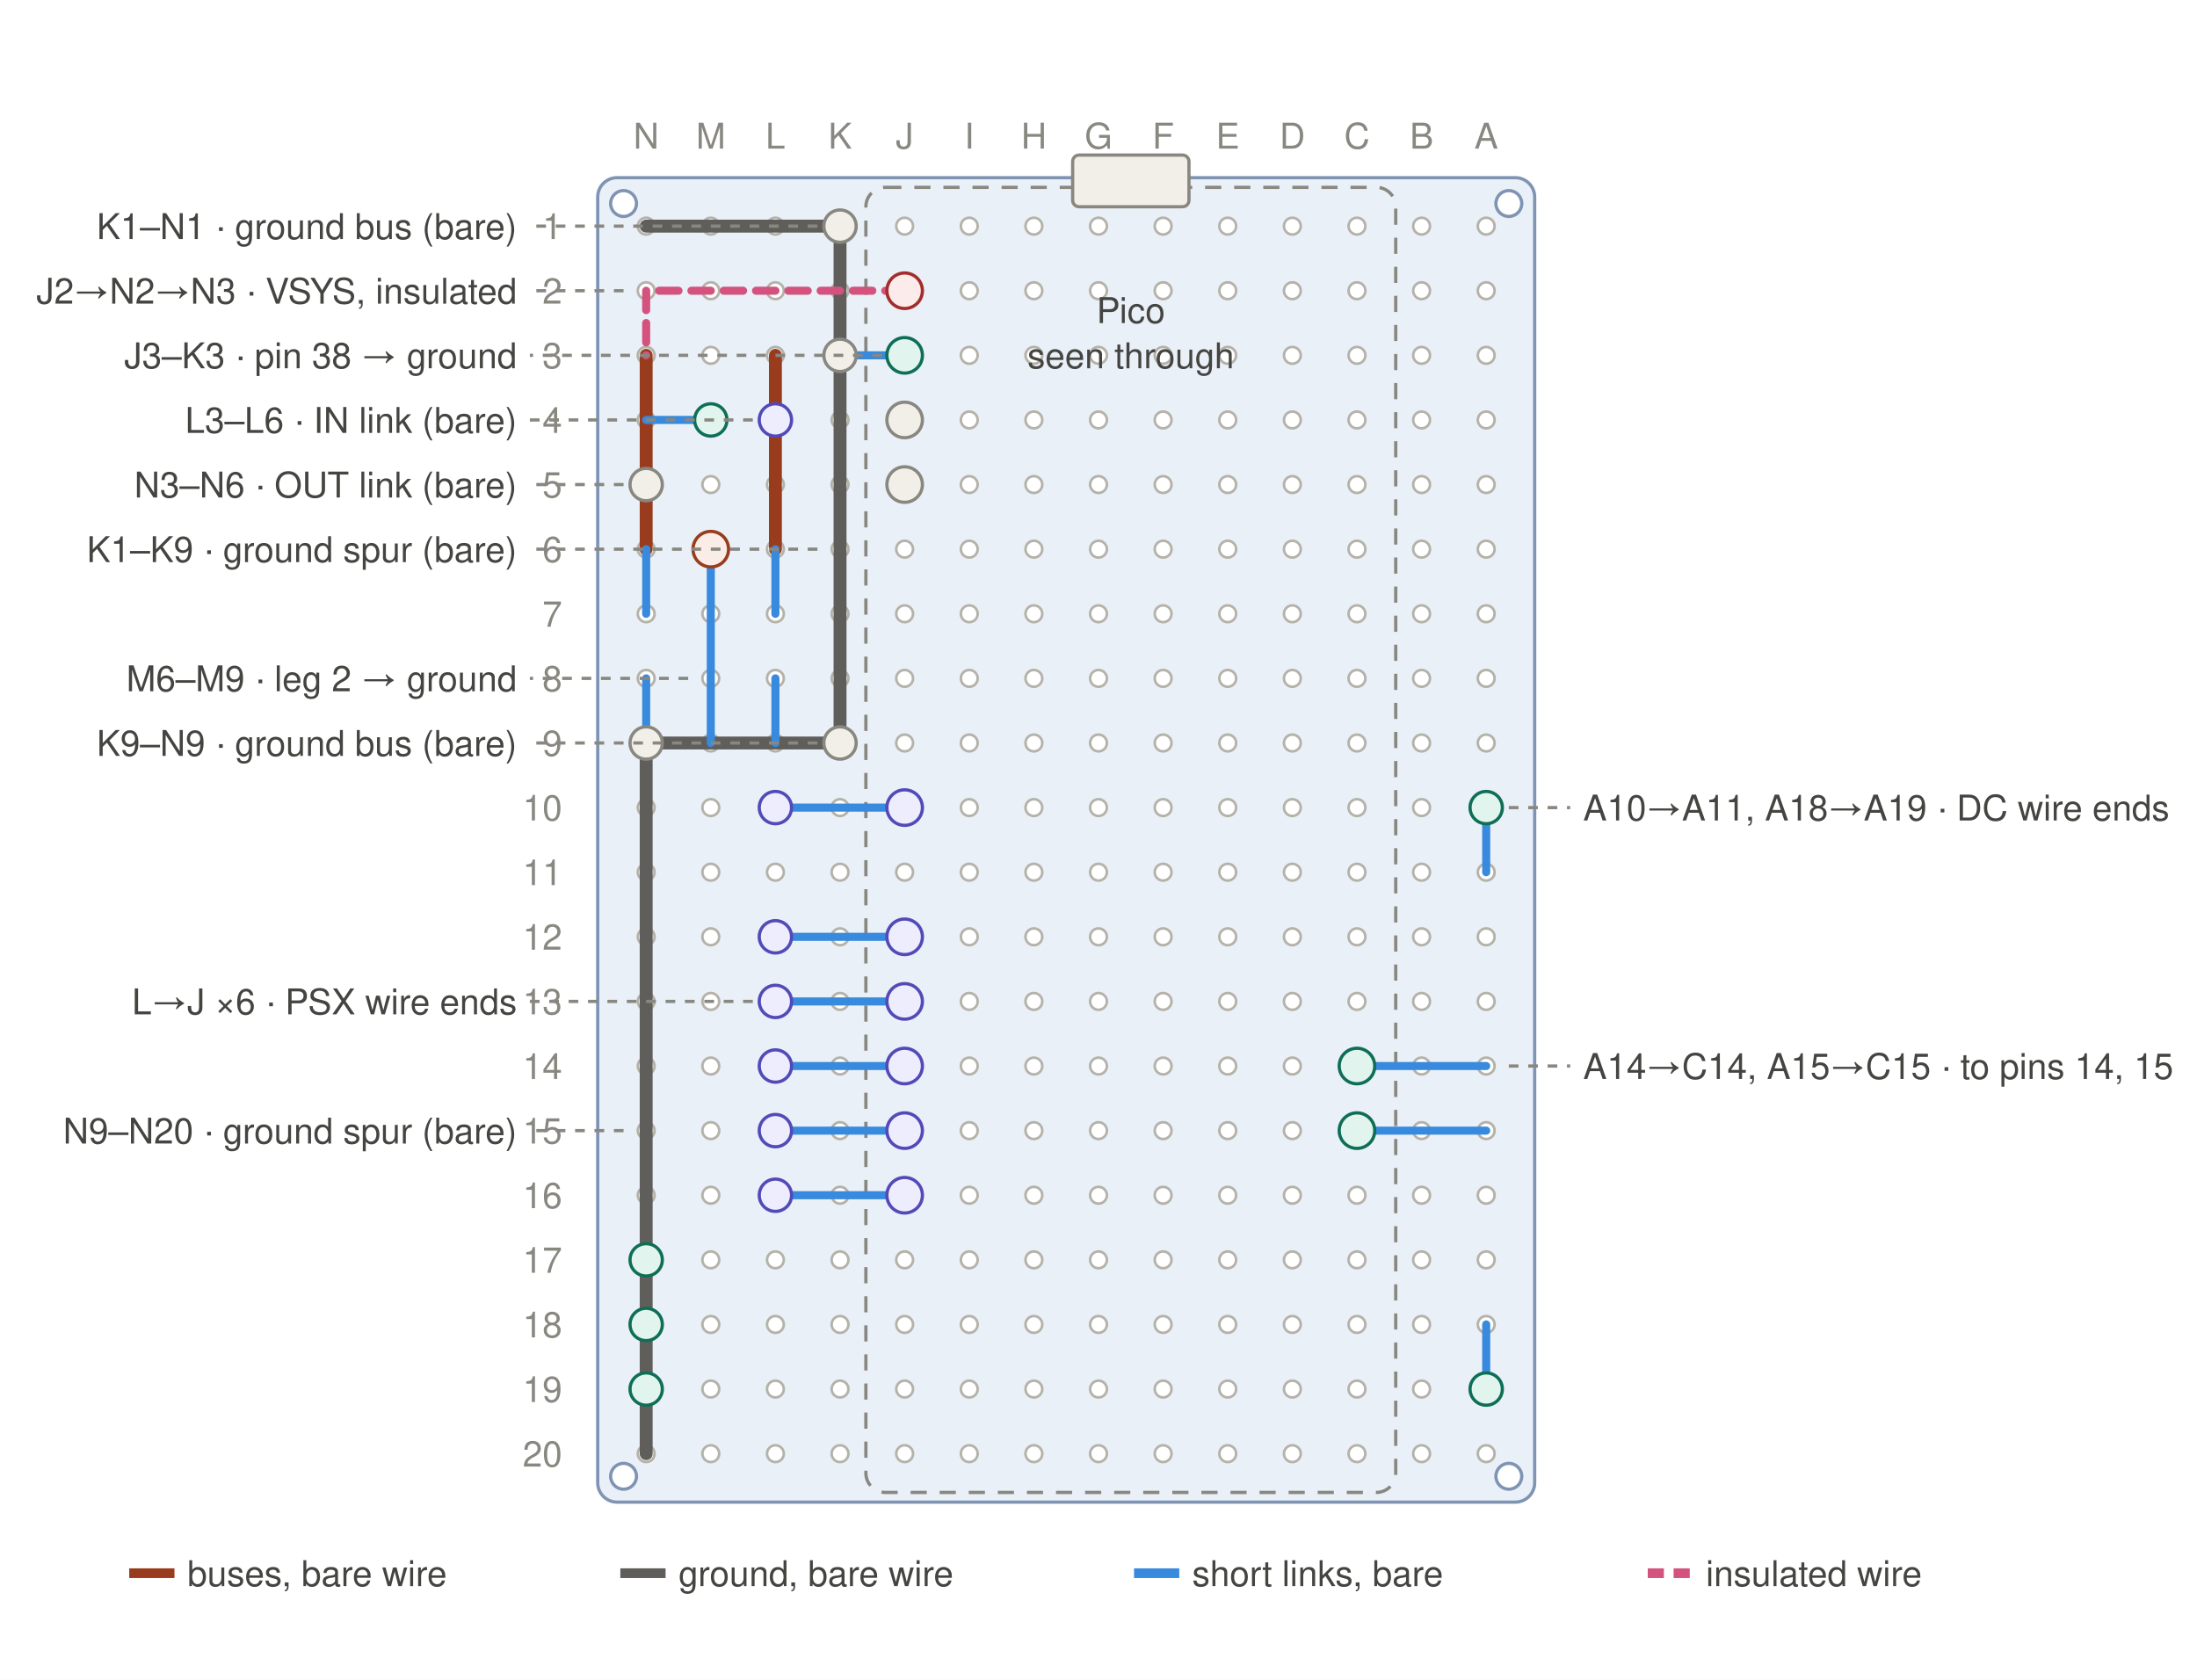
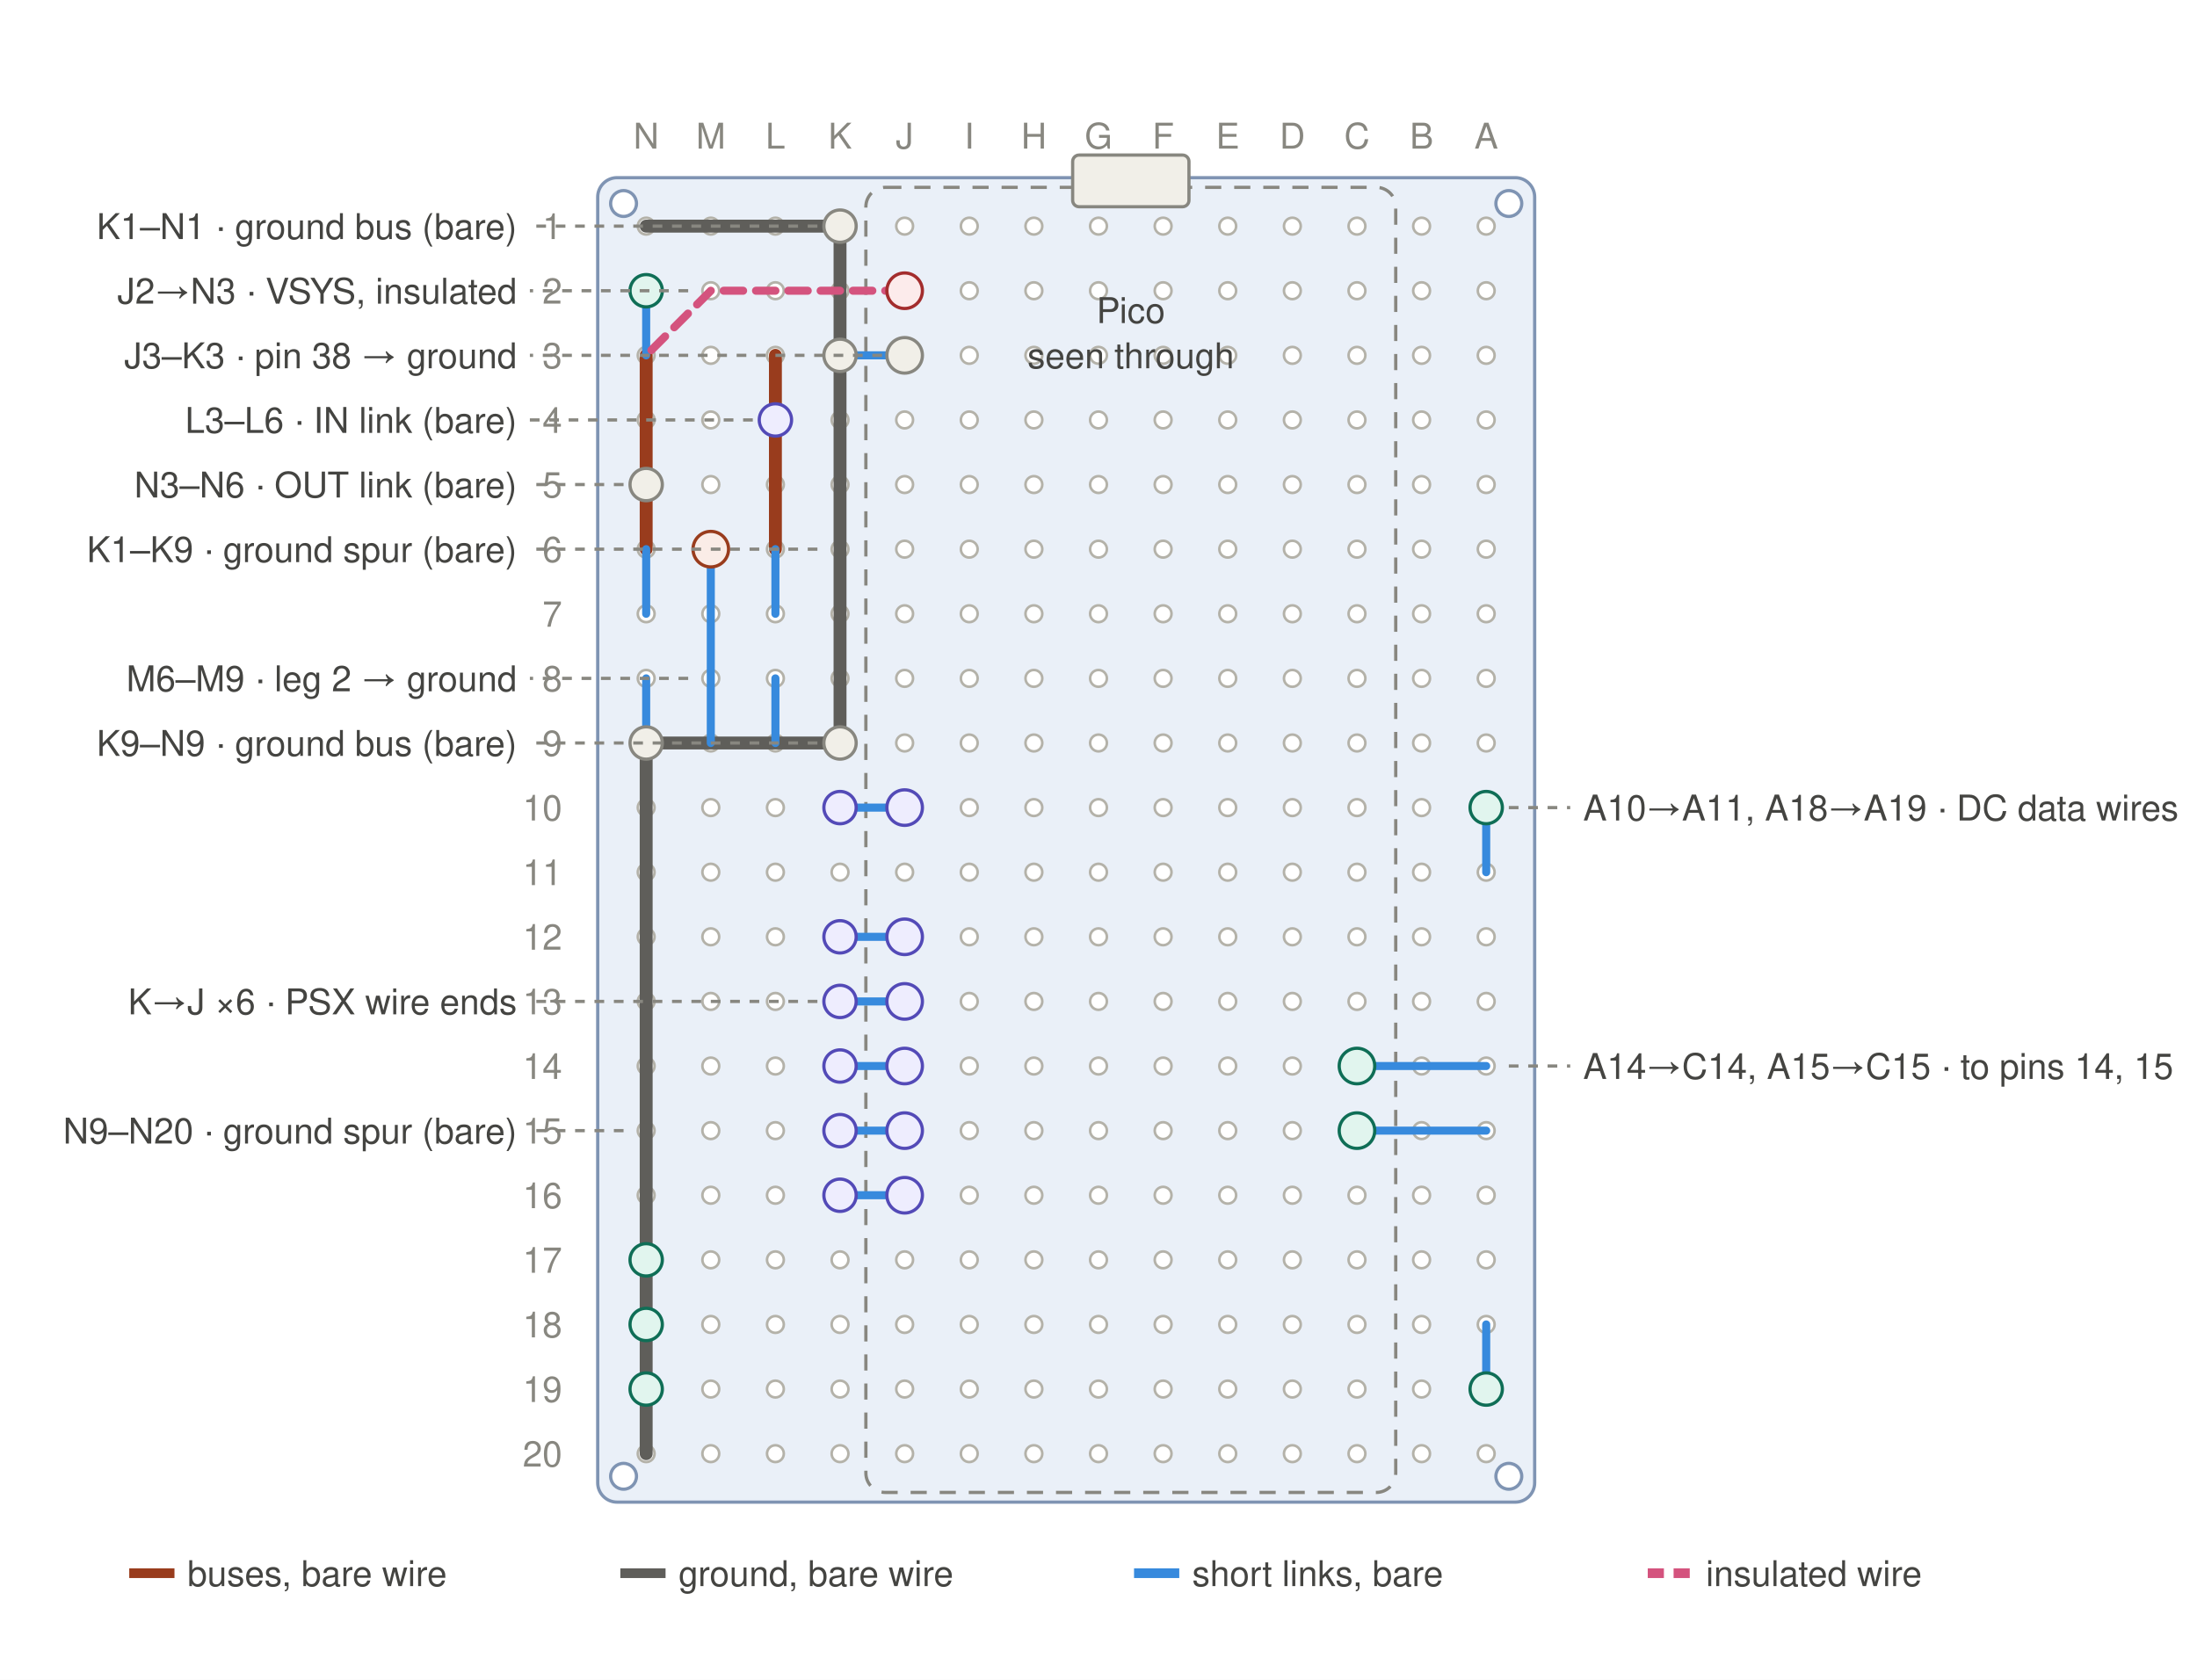
<svg xmlns="http://www.w3.org/2000/svg" width="680" height="520" viewBox="0 0 680 520" role="img">
  <style>
text { font-family: "Segoe UI", "Helvetica Neue", Helvetica, Arial, sans-serif; }
.th { font-size: 14px; font-weight: 600; } .ts { font-size: 12px; font-weight: 400; } .tt { font-size: 11px; font-weight: 400; }
.leader { stroke: #888780; stroke-width: 1; stroke-dasharray: 3 3; fill: none; }
.axis { fill: #888780; } .t { fill: #444441; }
.gray rect, .gray circle { fill: #F1EFE8; stroke: #888780; stroke-width: 1; } .gray .th, .gray .t { fill: #444441; } .gray .ts, .gray .tt { fill: #5F5E5A; }
.teal rect, .teal circle { fill: #E1F5EE; stroke: #0F6E56; stroke-width: 1; } .teal .th, .teal .t { fill: #085041; } .teal .ts, .teal .tt { fill: #0F6E56; }
.purple rect, .purple circle { fill: #EEEDFE; stroke: #534AB7; stroke-width: 1; } .purple .th, .purple .t { fill: #3C3489; } .purple .ts, .purple .tt { fill: #534AB7; }
.coral rect, .coral circle { fill: #FAECE7; stroke: #993C1D; stroke-width: 1; } .coral .th, .coral .t { fill: #712B13; } .coral .ts, .coral .tt { fill: #993C1D; }
.red rect, .red circle { fill: #FCEBEB; stroke: #A32D2D; stroke-width: 1; } .red .th, .red .t { fill: #791F1F; } .red .ts, .red .tt { fill: #A32D2D; }
</style>
  <rect x="0" y="0" width="680" height="520" fill="#ffffff" />
  <rect x="185" y="55" width="290" height="410" rx="6" fill="#EAF0F8" stroke="#7F94B3" stroke-width="1" />
  <circle cx="193" cy="63" r="4" fill="#ffffff" stroke="#7F94B3" stroke-width="1" />
  <circle cx="467" cy="63" r="4" fill="#ffffff" stroke="#7F94B3" stroke-width="1" />
  <circle cx="193" cy="457" r="4" fill="#ffffff" stroke="#7F94B3" stroke-width="1" />
  <circle cx="467" cy="457" r="4" fill="#ffffff" stroke="#7F94B3" stroke-width="1" />
  <text class="tt axis" x="460" y="46" text-anchor="middle">A</text>
  <text class="tt axis" x="440" y="46" text-anchor="middle">B</text>
  <text class="tt axis" x="420" y="46" text-anchor="middle">C</text>
  <text class="tt axis" x="400" y="46" text-anchor="middle">D</text>
  <text class="tt axis" x="380" y="46" text-anchor="middle">E</text>
  <text class="tt axis" x="360" y="46" text-anchor="middle">F</text>
  <text class="tt axis" x="340" y="46" text-anchor="middle">G</text>
  <text class="tt axis" x="320" y="46" text-anchor="middle">H</text>
  <text class="tt axis" x="300" y="46" text-anchor="middle">I</text>
  <text class="tt axis" x="280" y="46" text-anchor="middle">J</text>
  <text class="tt axis" x="260" y="46" text-anchor="middle">K</text>
  <text class="tt axis" x="240" y="46" text-anchor="middle">L</text>
  <text class="tt axis" x="220" y="46" text-anchor="middle">M</text>
  <text class="tt axis" x="200" y="46" text-anchor="middle">N</text>
  <text class="tt axis" x="174" y="74" text-anchor="end">1</text>
  <text class="tt axis" x="174" y="94" text-anchor="end">2</text>
  <text class="tt axis" x="174" y="114" text-anchor="end">3</text>
  <text class="tt axis" x="174" y="134" text-anchor="end">4</text>
  <text class="tt axis" x="174" y="154" text-anchor="end">5</text>
  <text class="tt axis" x="174" y="174" text-anchor="end">6</text>
  <text class="tt axis" x="174" y="194" text-anchor="end">7</text>
  <text class="tt axis" x="174" y="214" text-anchor="end">8</text>
  <text class="tt axis" x="174" y="234" text-anchor="end">9</text>
  <text class="tt axis" x="174" y="254" text-anchor="end">10</text>
  <text class="tt axis" x="174" y="274" text-anchor="end">11</text>
  <text class="tt axis" x="174" y="294" text-anchor="end">12</text>
  <text class="tt axis" x="174" y="314" text-anchor="end">13</text>
  <text class="tt axis" x="174" y="334" text-anchor="end">14</text>
  <text class="tt axis" x="174" y="354" text-anchor="end">15</text>
  <text class="tt axis" x="174" y="374" text-anchor="end">16</text>
  <text class="tt axis" x="174" y="394" text-anchor="end">17</text>
  <text class="tt axis" x="174" y="414" text-anchor="end">18</text>
  <text class="tt axis" x="174" y="434" text-anchor="end">19</text>
  <text class="tt axis" x="174" y="454" text-anchor="end">20</text>
  <circle cx="460" cy="70" r="2.6" fill="#ffffff" stroke="#B4B2A9" stroke-width="0.8" />
  <circle cx="460" cy="90" r="2.6" fill="#ffffff" stroke="#B4B2A9" stroke-width="0.8" />
  <circle cx="460" cy="110" r="2.6" fill="#ffffff" stroke="#B4B2A9" stroke-width="0.8" />
  <circle cx="460" cy="130" r="2.6" fill="#ffffff" stroke="#B4B2A9" stroke-width="0.8" />
  <circle cx="460" cy="150" r="2.6" fill="#ffffff" stroke="#B4B2A9" stroke-width="0.8" />
  <circle cx="460" cy="170" r="2.6" fill="#ffffff" stroke="#B4B2A9" stroke-width="0.8" />
  <circle cx="460" cy="190" r="2.6" fill="#ffffff" stroke="#B4B2A9" stroke-width="0.8" />
  <circle cx="460" cy="210" r="2.6" fill="#ffffff" stroke="#B4B2A9" stroke-width="0.8" />
  <circle cx="460" cy="230" r="2.6" fill="#ffffff" stroke="#B4B2A9" stroke-width="0.8" />
  <circle cx="460" cy="250" r="2.6" fill="#ffffff" stroke="#B4B2A9" stroke-width="0.8" />
  <circle cx="460" cy="270" r="2.6" fill="#ffffff" stroke="#B4B2A9" stroke-width="0.8" />
  <circle cx="460" cy="290" r="2.6" fill="#ffffff" stroke="#B4B2A9" stroke-width="0.8" />
  <circle cx="460" cy="310" r="2.6" fill="#ffffff" stroke="#B4B2A9" stroke-width="0.8" />
  <circle cx="460" cy="330" r="2.6" fill="#ffffff" stroke="#B4B2A9" stroke-width="0.8" />
  <circle cx="460" cy="350" r="2.6" fill="#ffffff" stroke="#B4B2A9" stroke-width="0.8" />
  <circle cx="460" cy="370" r="2.6" fill="#ffffff" stroke="#B4B2A9" stroke-width="0.8" />
  <circle cx="460" cy="390" r="2.6" fill="#ffffff" stroke="#B4B2A9" stroke-width="0.8" />
  <circle cx="460" cy="410" r="2.6" fill="#ffffff" stroke="#B4B2A9" stroke-width="0.8" />
  <circle cx="460" cy="430" r="2.6" fill="#ffffff" stroke="#B4B2A9" stroke-width="0.8" />
  <circle cx="460" cy="450" r="2.6" fill="#ffffff" stroke="#B4B2A9" stroke-width="0.8" />
  <circle cx="440" cy="70" r="2.6" fill="#ffffff" stroke="#B4B2A9" stroke-width="0.8" />
  <circle cx="440" cy="90" r="2.6" fill="#ffffff" stroke="#B4B2A9" stroke-width="0.8" />
  <circle cx="440" cy="110" r="2.6" fill="#ffffff" stroke="#B4B2A9" stroke-width="0.8" />
  <circle cx="440" cy="130" r="2.6" fill="#ffffff" stroke="#B4B2A9" stroke-width="0.8" />
  <circle cx="440" cy="150" r="2.6" fill="#ffffff" stroke="#B4B2A9" stroke-width="0.8" />
  <circle cx="440" cy="170" r="2.6" fill="#ffffff" stroke="#B4B2A9" stroke-width="0.8" />
  <circle cx="440" cy="190" r="2.6" fill="#ffffff" stroke="#B4B2A9" stroke-width="0.8" />
  <circle cx="440" cy="210" r="2.6" fill="#ffffff" stroke="#B4B2A9" stroke-width="0.8" />
  <circle cx="440" cy="230" r="2.6" fill="#ffffff" stroke="#B4B2A9" stroke-width="0.8" />
  <circle cx="440" cy="250" r="2.6" fill="#ffffff" stroke="#B4B2A9" stroke-width="0.8" />
  <circle cx="440" cy="270" r="2.6" fill="#ffffff" stroke="#B4B2A9" stroke-width="0.8" />
  <circle cx="440" cy="290" r="2.6" fill="#ffffff" stroke="#B4B2A9" stroke-width="0.8" />
  <circle cx="440" cy="310" r="2.6" fill="#ffffff" stroke="#B4B2A9" stroke-width="0.8" />
  <circle cx="440" cy="330" r="2.6" fill="#ffffff" stroke="#B4B2A9" stroke-width="0.8" />
  <circle cx="440" cy="350" r="2.6" fill="#ffffff" stroke="#B4B2A9" stroke-width="0.8" />
  <circle cx="440" cy="370" r="2.6" fill="#ffffff" stroke="#B4B2A9" stroke-width="0.8" />
  <circle cx="440" cy="390" r="2.6" fill="#ffffff" stroke="#B4B2A9" stroke-width="0.8" />
  <circle cx="440" cy="410" r="2.6" fill="#ffffff" stroke="#B4B2A9" stroke-width="0.8" />
  <circle cx="440" cy="430" r="2.6" fill="#ffffff" stroke="#B4B2A9" stroke-width="0.8" />
  <circle cx="440" cy="450" r="2.6" fill="#ffffff" stroke="#B4B2A9" stroke-width="0.8" />
  <circle cx="420" cy="70" r="2.6" fill="#ffffff" stroke="#B4B2A9" stroke-width="0.8" />
  <circle cx="420" cy="90" r="2.6" fill="#ffffff" stroke="#B4B2A9" stroke-width="0.8" />
  <circle cx="420" cy="110" r="2.6" fill="#ffffff" stroke="#B4B2A9" stroke-width="0.8" />
  <circle cx="420" cy="130" r="2.6" fill="#ffffff" stroke="#B4B2A9" stroke-width="0.8" />
  <circle cx="420" cy="150" r="2.6" fill="#ffffff" stroke="#B4B2A9" stroke-width="0.8" />
  <circle cx="420" cy="170" r="2.6" fill="#ffffff" stroke="#B4B2A9" stroke-width="0.8" />
  <circle cx="420" cy="190" r="2.6" fill="#ffffff" stroke="#B4B2A9" stroke-width="0.8" />
  <circle cx="420" cy="210" r="2.6" fill="#ffffff" stroke="#B4B2A9" stroke-width="0.8" />
  <circle cx="420" cy="230" r="2.6" fill="#ffffff" stroke="#B4B2A9" stroke-width="0.8" />
  <circle cx="420" cy="250" r="2.6" fill="#ffffff" stroke="#B4B2A9" stroke-width="0.8" />
  <circle cx="420" cy="270" r="2.6" fill="#ffffff" stroke="#B4B2A9" stroke-width="0.8" />
  <circle cx="420" cy="290" r="2.6" fill="#ffffff" stroke="#B4B2A9" stroke-width="0.8" />
  <circle cx="420" cy="310" r="2.6" fill="#ffffff" stroke="#B4B2A9" stroke-width="0.8" />
  <circle cx="420" cy="330" r="2.6" fill="#ffffff" stroke="#B4B2A9" stroke-width="0.8" />
  <circle cx="420" cy="350" r="2.6" fill="#ffffff" stroke="#B4B2A9" stroke-width="0.8" />
  <circle cx="420" cy="370" r="2.6" fill="#ffffff" stroke="#B4B2A9" stroke-width="0.8" />
  <circle cx="420" cy="390" r="2.6" fill="#ffffff" stroke="#B4B2A9" stroke-width="0.8" />
  <circle cx="420" cy="410" r="2.6" fill="#ffffff" stroke="#B4B2A9" stroke-width="0.8" />
  <circle cx="420" cy="430" r="2.6" fill="#ffffff" stroke="#B4B2A9" stroke-width="0.8" />
  <circle cx="420" cy="450" r="2.6" fill="#ffffff" stroke="#B4B2A9" stroke-width="0.8" />
  <circle cx="400" cy="70" r="2.6" fill="#ffffff" stroke="#B4B2A9" stroke-width="0.8" />
  <circle cx="400" cy="90" r="2.6" fill="#ffffff" stroke="#B4B2A9" stroke-width="0.8" />
  <circle cx="400" cy="110" r="2.6" fill="#ffffff" stroke="#B4B2A9" stroke-width="0.8" />
  <circle cx="400" cy="130" r="2.6" fill="#ffffff" stroke="#B4B2A9" stroke-width="0.8" />
  <circle cx="400" cy="150" r="2.6" fill="#ffffff" stroke="#B4B2A9" stroke-width="0.8" />
  <circle cx="400" cy="170" r="2.6" fill="#ffffff" stroke="#B4B2A9" stroke-width="0.8" />
  <circle cx="400" cy="190" r="2.6" fill="#ffffff" stroke="#B4B2A9" stroke-width="0.8" />
  <circle cx="400" cy="210" r="2.6" fill="#ffffff" stroke="#B4B2A9" stroke-width="0.8" />
  <circle cx="400" cy="230" r="2.6" fill="#ffffff" stroke="#B4B2A9" stroke-width="0.8" />
  <circle cx="400" cy="250" r="2.6" fill="#ffffff" stroke="#B4B2A9" stroke-width="0.8" />
  <circle cx="400" cy="270" r="2.6" fill="#ffffff" stroke="#B4B2A9" stroke-width="0.8" />
  <circle cx="400" cy="290" r="2.6" fill="#ffffff" stroke="#B4B2A9" stroke-width="0.8" />
  <circle cx="400" cy="310" r="2.6" fill="#ffffff" stroke="#B4B2A9" stroke-width="0.8" />
  <circle cx="400" cy="330" r="2.6" fill="#ffffff" stroke="#B4B2A9" stroke-width="0.8" />
  <circle cx="400" cy="350" r="2.6" fill="#ffffff" stroke="#B4B2A9" stroke-width="0.8" />
  <circle cx="400" cy="370" r="2.6" fill="#ffffff" stroke="#B4B2A9" stroke-width="0.8" />
  <circle cx="400" cy="390" r="2.6" fill="#ffffff" stroke="#B4B2A9" stroke-width="0.8" />
  <circle cx="400" cy="410" r="2.6" fill="#ffffff" stroke="#B4B2A9" stroke-width="0.8" />
  <circle cx="400" cy="430" r="2.6" fill="#ffffff" stroke="#B4B2A9" stroke-width="0.8" />
  <circle cx="400" cy="450" r="2.6" fill="#ffffff" stroke="#B4B2A9" stroke-width="0.8" />
  <circle cx="380" cy="70" r="2.6" fill="#ffffff" stroke="#B4B2A9" stroke-width="0.8" />
  <circle cx="380" cy="90" r="2.6" fill="#ffffff" stroke="#B4B2A9" stroke-width="0.8" />
  <circle cx="380" cy="110" r="2.6" fill="#ffffff" stroke="#B4B2A9" stroke-width="0.8" />
  <circle cx="380" cy="130" r="2.6" fill="#ffffff" stroke="#B4B2A9" stroke-width="0.8" />
  <circle cx="380" cy="150" r="2.6" fill="#ffffff" stroke="#B4B2A9" stroke-width="0.8" />
  <circle cx="380" cy="170" r="2.6" fill="#ffffff" stroke="#B4B2A9" stroke-width="0.8" />
  <circle cx="380" cy="190" r="2.6" fill="#ffffff" stroke="#B4B2A9" stroke-width="0.8" />
  <circle cx="380" cy="210" r="2.6" fill="#ffffff" stroke="#B4B2A9" stroke-width="0.8" />
  <circle cx="380" cy="230" r="2.6" fill="#ffffff" stroke="#B4B2A9" stroke-width="0.8" />
  <circle cx="380" cy="250" r="2.6" fill="#ffffff" stroke="#B4B2A9" stroke-width="0.8" />
  <circle cx="380" cy="270" r="2.6" fill="#ffffff" stroke="#B4B2A9" stroke-width="0.8" />
  <circle cx="380" cy="290" r="2.6" fill="#ffffff" stroke="#B4B2A9" stroke-width="0.8" />
  <circle cx="380" cy="310" r="2.6" fill="#ffffff" stroke="#B4B2A9" stroke-width="0.8" />
  <circle cx="380" cy="330" r="2.6" fill="#ffffff" stroke="#B4B2A9" stroke-width="0.8" />
  <circle cx="380" cy="350" r="2.6" fill="#ffffff" stroke="#B4B2A9" stroke-width="0.8" />
  <circle cx="380" cy="370" r="2.6" fill="#ffffff" stroke="#B4B2A9" stroke-width="0.8" />
  <circle cx="380" cy="390" r="2.6" fill="#ffffff" stroke="#B4B2A9" stroke-width="0.8" />
  <circle cx="380" cy="410" r="2.6" fill="#ffffff" stroke="#B4B2A9" stroke-width="0.8" />
  <circle cx="380" cy="430" r="2.6" fill="#ffffff" stroke="#B4B2A9" stroke-width="0.8" />
  <circle cx="380" cy="450" r="2.6" fill="#ffffff" stroke="#B4B2A9" stroke-width="0.8" />
  <circle cx="360" cy="70" r="2.6" fill="#ffffff" stroke="#B4B2A9" stroke-width="0.8" />
  <circle cx="360" cy="90" r="2.6" fill="#ffffff" stroke="#B4B2A9" stroke-width="0.8" />
  <circle cx="360" cy="110" r="2.6" fill="#ffffff" stroke="#B4B2A9" stroke-width="0.8" />
  <circle cx="360" cy="130" r="2.6" fill="#ffffff" stroke="#B4B2A9" stroke-width="0.8" />
  <circle cx="360" cy="150" r="2.6" fill="#ffffff" stroke="#B4B2A9" stroke-width="0.8" />
  <circle cx="360" cy="170" r="2.6" fill="#ffffff" stroke="#B4B2A9" stroke-width="0.8" />
  <circle cx="360" cy="190" r="2.6" fill="#ffffff" stroke="#B4B2A9" stroke-width="0.8" />
  <circle cx="360" cy="210" r="2.6" fill="#ffffff" stroke="#B4B2A9" stroke-width="0.8" />
  <circle cx="360" cy="230" r="2.6" fill="#ffffff" stroke="#B4B2A9" stroke-width="0.8" />
  <circle cx="360" cy="250" r="2.6" fill="#ffffff" stroke="#B4B2A9" stroke-width="0.8" />
  <circle cx="360" cy="270" r="2.6" fill="#ffffff" stroke="#B4B2A9" stroke-width="0.8" />
  <circle cx="360" cy="290" r="2.6" fill="#ffffff" stroke="#B4B2A9" stroke-width="0.8" />
  <circle cx="360" cy="310" r="2.6" fill="#ffffff" stroke="#B4B2A9" stroke-width="0.8" />
  <circle cx="360" cy="330" r="2.6" fill="#ffffff" stroke="#B4B2A9" stroke-width="0.8" />
  <circle cx="360" cy="350" r="2.6" fill="#ffffff" stroke="#B4B2A9" stroke-width="0.8" />
  <circle cx="360" cy="370" r="2.6" fill="#ffffff" stroke="#B4B2A9" stroke-width="0.8" />
  <circle cx="360" cy="390" r="2.6" fill="#ffffff" stroke="#B4B2A9" stroke-width="0.8" />
  <circle cx="360" cy="410" r="2.6" fill="#ffffff" stroke="#B4B2A9" stroke-width="0.8" />
  <circle cx="360" cy="430" r="2.6" fill="#ffffff" stroke="#B4B2A9" stroke-width="0.8" />
  <circle cx="360" cy="450" r="2.6" fill="#ffffff" stroke="#B4B2A9" stroke-width="0.8" />
  <circle cx="340" cy="70" r="2.6" fill="#ffffff" stroke="#B4B2A9" stroke-width="0.8" />
  <circle cx="340" cy="90" r="2.6" fill="#ffffff" stroke="#B4B2A9" stroke-width="0.8" />
  <circle cx="340" cy="110" r="2.6" fill="#ffffff" stroke="#B4B2A9" stroke-width="0.8" />
  <circle cx="340" cy="130" r="2.6" fill="#ffffff" stroke="#B4B2A9" stroke-width="0.8" />
  <circle cx="340" cy="150" r="2.6" fill="#ffffff" stroke="#B4B2A9" stroke-width="0.8" />
  <circle cx="340" cy="170" r="2.6" fill="#ffffff" stroke="#B4B2A9" stroke-width="0.8" />
  <circle cx="340" cy="190" r="2.6" fill="#ffffff" stroke="#B4B2A9" stroke-width="0.8" />
  <circle cx="340" cy="210" r="2.6" fill="#ffffff" stroke="#B4B2A9" stroke-width="0.8" />
  <circle cx="340" cy="230" r="2.6" fill="#ffffff" stroke="#B4B2A9" stroke-width="0.8" />
  <circle cx="340" cy="250" r="2.6" fill="#ffffff" stroke="#B4B2A9" stroke-width="0.8" />
  <circle cx="340" cy="270" r="2.6" fill="#ffffff" stroke="#B4B2A9" stroke-width="0.8" />
  <circle cx="340" cy="290" r="2.6" fill="#ffffff" stroke="#B4B2A9" stroke-width="0.8" />
  <circle cx="340" cy="310" r="2.6" fill="#ffffff" stroke="#B4B2A9" stroke-width="0.8" />
  <circle cx="340" cy="330" r="2.6" fill="#ffffff" stroke="#B4B2A9" stroke-width="0.8" />
  <circle cx="340" cy="350" r="2.6" fill="#ffffff" stroke="#B4B2A9" stroke-width="0.8" />
  <circle cx="340" cy="370" r="2.6" fill="#ffffff" stroke="#B4B2A9" stroke-width="0.8" />
  <circle cx="340" cy="390" r="2.6" fill="#ffffff" stroke="#B4B2A9" stroke-width="0.8" />
  <circle cx="340" cy="410" r="2.6" fill="#ffffff" stroke="#B4B2A9" stroke-width="0.8" />
  <circle cx="340" cy="430" r="2.6" fill="#ffffff" stroke="#B4B2A9" stroke-width="0.8" />
  <circle cx="340" cy="450" r="2.6" fill="#ffffff" stroke="#B4B2A9" stroke-width="0.8" />
  <circle cx="320" cy="70" r="2.6" fill="#ffffff" stroke="#B4B2A9" stroke-width="0.8" />
  <circle cx="320" cy="90" r="2.6" fill="#ffffff" stroke="#B4B2A9" stroke-width="0.8" />
  <circle cx="320" cy="110" r="2.6" fill="#ffffff" stroke="#B4B2A9" stroke-width="0.8" />
  <circle cx="320" cy="130" r="2.6" fill="#ffffff" stroke="#B4B2A9" stroke-width="0.8" />
  <circle cx="320" cy="150" r="2.6" fill="#ffffff" stroke="#B4B2A9" stroke-width="0.8" />
  <circle cx="320" cy="170" r="2.6" fill="#ffffff" stroke="#B4B2A9" stroke-width="0.8" />
  <circle cx="320" cy="190" r="2.6" fill="#ffffff" stroke="#B4B2A9" stroke-width="0.8" />
  <circle cx="320" cy="210" r="2.6" fill="#ffffff" stroke="#B4B2A9" stroke-width="0.8" />
  <circle cx="320" cy="230" r="2.6" fill="#ffffff" stroke="#B4B2A9" stroke-width="0.8" />
  <circle cx="320" cy="250" r="2.6" fill="#ffffff" stroke="#B4B2A9" stroke-width="0.8" />
  <circle cx="320" cy="270" r="2.6" fill="#ffffff" stroke="#B4B2A9" stroke-width="0.8" />
  <circle cx="320" cy="290" r="2.6" fill="#ffffff" stroke="#B4B2A9" stroke-width="0.8" />
  <circle cx="320" cy="310" r="2.6" fill="#ffffff" stroke="#B4B2A9" stroke-width="0.8" />
  <circle cx="320" cy="330" r="2.6" fill="#ffffff" stroke="#B4B2A9" stroke-width="0.8" />
  <circle cx="320" cy="350" r="2.6" fill="#ffffff" stroke="#B4B2A9" stroke-width="0.8" />
  <circle cx="320" cy="370" r="2.6" fill="#ffffff" stroke="#B4B2A9" stroke-width="0.8" />
  <circle cx="320" cy="390" r="2.6" fill="#ffffff" stroke="#B4B2A9" stroke-width="0.8" />
  <circle cx="320" cy="410" r="2.6" fill="#ffffff" stroke="#B4B2A9" stroke-width="0.8" />
  <circle cx="320" cy="430" r="2.6" fill="#ffffff" stroke="#B4B2A9" stroke-width="0.8" />
  <circle cx="320" cy="450" r="2.6" fill="#ffffff" stroke="#B4B2A9" stroke-width="0.8" />
  <circle cx="300" cy="70" r="2.6" fill="#ffffff" stroke="#B4B2A9" stroke-width="0.8" />
  <circle cx="300" cy="90" r="2.6" fill="#ffffff" stroke="#B4B2A9" stroke-width="0.8" />
  <circle cx="300" cy="110" r="2.6" fill="#ffffff" stroke="#B4B2A9" stroke-width="0.8" />
  <circle cx="300" cy="130" r="2.6" fill="#ffffff" stroke="#B4B2A9" stroke-width="0.8" />
  <circle cx="300" cy="150" r="2.6" fill="#ffffff" stroke="#B4B2A9" stroke-width="0.8" />
  <circle cx="300" cy="170" r="2.6" fill="#ffffff" stroke="#B4B2A9" stroke-width="0.8" />
  <circle cx="300" cy="190" r="2.6" fill="#ffffff" stroke="#B4B2A9" stroke-width="0.8" />
  <circle cx="300" cy="210" r="2.6" fill="#ffffff" stroke="#B4B2A9" stroke-width="0.8" />
  <circle cx="300" cy="230" r="2.6" fill="#ffffff" stroke="#B4B2A9" stroke-width="0.8" />
  <circle cx="300" cy="250" r="2.6" fill="#ffffff" stroke="#B4B2A9" stroke-width="0.8" />
  <circle cx="300" cy="270" r="2.6" fill="#ffffff" stroke="#B4B2A9" stroke-width="0.8" />
  <circle cx="300" cy="290" r="2.6" fill="#ffffff" stroke="#B4B2A9" stroke-width="0.8" />
  <circle cx="300" cy="310" r="2.6" fill="#ffffff" stroke="#B4B2A9" stroke-width="0.8" />
  <circle cx="300" cy="330" r="2.6" fill="#ffffff" stroke="#B4B2A9" stroke-width="0.8" />
  <circle cx="300" cy="350" r="2.6" fill="#ffffff" stroke="#B4B2A9" stroke-width="0.8" />
  <circle cx="300" cy="370" r="2.6" fill="#ffffff" stroke="#B4B2A9" stroke-width="0.8" />
  <circle cx="300" cy="390" r="2.6" fill="#ffffff" stroke="#B4B2A9" stroke-width="0.8" />
  <circle cx="300" cy="410" r="2.6" fill="#ffffff" stroke="#B4B2A9" stroke-width="0.8" />
  <circle cx="300" cy="430" r="2.6" fill="#ffffff" stroke="#B4B2A9" stroke-width="0.8" />
  <circle cx="300" cy="450" r="2.6" fill="#ffffff" stroke="#B4B2A9" stroke-width="0.8" />
  <circle cx="280" cy="70" r="2.6" fill="#ffffff" stroke="#B4B2A9" stroke-width="0.8" />
  <circle cx="280" cy="90" r="2.6" fill="#ffffff" stroke="#B4B2A9" stroke-width="0.8" />
  <circle cx="280" cy="110" r="2.6" fill="#ffffff" stroke="#B4B2A9" stroke-width="0.8" />
  <circle cx="280" cy="130" r="2.6" fill="#ffffff" stroke="#B4B2A9" stroke-width="0.8" />
  <circle cx="280" cy="150" r="2.6" fill="#ffffff" stroke="#B4B2A9" stroke-width="0.8" />
  <circle cx="280" cy="170" r="2.6" fill="#ffffff" stroke="#B4B2A9" stroke-width="0.8" />
  <circle cx="280" cy="190" r="2.6" fill="#ffffff" stroke="#B4B2A9" stroke-width="0.8" />
  <circle cx="280" cy="210" r="2.6" fill="#ffffff" stroke="#B4B2A9" stroke-width="0.8" />
  <circle cx="280" cy="230" r="2.6" fill="#ffffff" stroke="#B4B2A9" stroke-width="0.8" />
  <circle cx="280" cy="250" r="2.6" fill="#ffffff" stroke="#B4B2A9" stroke-width="0.8" />
  <circle cx="280" cy="270" r="2.6" fill="#ffffff" stroke="#B4B2A9" stroke-width="0.8" />
  <circle cx="280" cy="290" r="2.6" fill="#ffffff" stroke="#B4B2A9" stroke-width="0.8" />
  <circle cx="280" cy="310" r="2.6" fill="#ffffff" stroke="#B4B2A9" stroke-width="0.8" />
  <circle cx="280" cy="330" r="2.6" fill="#ffffff" stroke="#B4B2A9" stroke-width="0.8" />
  <circle cx="280" cy="350" r="2.6" fill="#ffffff" stroke="#B4B2A9" stroke-width="0.8" />
  <circle cx="280" cy="370" r="2.6" fill="#ffffff" stroke="#B4B2A9" stroke-width="0.8" />
  <circle cx="280" cy="390" r="2.6" fill="#ffffff" stroke="#B4B2A9" stroke-width="0.8" />
  <circle cx="280" cy="410" r="2.6" fill="#ffffff" stroke="#B4B2A9" stroke-width="0.8" />
  <circle cx="280" cy="430" r="2.6" fill="#ffffff" stroke="#B4B2A9" stroke-width="0.8" />
  <circle cx="280" cy="450" r="2.6" fill="#ffffff" stroke="#B4B2A9" stroke-width="0.8" />
  <circle cx="260" cy="70" r="2.6" fill="#ffffff" stroke="#B4B2A9" stroke-width="0.8" />
  <circle cx="260" cy="90" r="2.6" fill="#ffffff" stroke="#B4B2A9" stroke-width="0.8" />
  <circle cx="260" cy="110" r="2.6" fill="#ffffff" stroke="#B4B2A9" stroke-width="0.8" />
  <circle cx="260" cy="130" r="2.6" fill="#ffffff" stroke="#B4B2A9" stroke-width="0.8" />
  <circle cx="260" cy="150" r="2.6" fill="#ffffff" stroke="#B4B2A9" stroke-width="0.8" />
  <circle cx="260" cy="170" r="2.6" fill="#ffffff" stroke="#B4B2A9" stroke-width="0.8" />
  <circle cx="260" cy="190" r="2.6" fill="#ffffff" stroke="#B4B2A9" stroke-width="0.8" />
  <circle cx="260" cy="210" r="2.6" fill="#ffffff" stroke="#B4B2A9" stroke-width="0.8" />
  <circle cx="260" cy="230" r="2.6" fill="#ffffff" stroke="#B4B2A9" stroke-width="0.8" />
  <circle cx="260" cy="250" r="2.6" fill="#ffffff" stroke="#B4B2A9" stroke-width="0.8" />
  <circle cx="260" cy="270" r="2.6" fill="#ffffff" stroke="#B4B2A9" stroke-width="0.8" />
  <circle cx="260" cy="290" r="2.6" fill="#ffffff" stroke="#B4B2A9" stroke-width="0.8" />
  <circle cx="260" cy="310" r="2.6" fill="#ffffff" stroke="#B4B2A9" stroke-width="0.8" />
  <circle cx="260" cy="330" r="2.6" fill="#ffffff" stroke="#B4B2A9" stroke-width="0.8" />
  <circle cx="260" cy="350" r="2.6" fill="#ffffff" stroke="#B4B2A9" stroke-width="0.8" />
  <circle cx="260" cy="370" r="2.6" fill="#ffffff" stroke="#B4B2A9" stroke-width="0.8" />
  <circle cx="260" cy="390" r="2.6" fill="#ffffff" stroke="#B4B2A9" stroke-width="0.8" />
  <circle cx="260" cy="410" r="2.6" fill="#ffffff" stroke="#B4B2A9" stroke-width="0.8" />
  <circle cx="260" cy="430" r="2.6" fill="#ffffff" stroke="#B4B2A9" stroke-width="0.8" />
  <circle cx="260" cy="450" r="2.6" fill="#ffffff" stroke="#B4B2A9" stroke-width="0.8" />
  <circle cx="240" cy="70" r="2.6" fill="#ffffff" stroke="#B4B2A9" stroke-width="0.8" />
  <circle cx="240" cy="90" r="2.6" fill="#ffffff" stroke="#B4B2A9" stroke-width="0.8" />
  <circle cx="240" cy="110" r="2.6" fill="#ffffff" stroke="#B4B2A9" stroke-width="0.8" />
  <circle cx="240" cy="130" r="2.6" fill="#ffffff" stroke="#B4B2A9" stroke-width="0.8" />
  <circle cx="240" cy="150" r="2.6" fill="#ffffff" stroke="#B4B2A9" stroke-width="0.8" />
  <circle cx="240" cy="170" r="2.6" fill="#ffffff" stroke="#B4B2A9" stroke-width="0.8" />
  <circle cx="240" cy="190" r="2.6" fill="#ffffff" stroke="#B4B2A9" stroke-width="0.8" />
  <circle cx="240" cy="210" r="2.6" fill="#ffffff" stroke="#B4B2A9" stroke-width="0.8" />
  <circle cx="240" cy="230" r="2.6" fill="#ffffff" stroke="#B4B2A9" stroke-width="0.8" />
  <circle cx="240" cy="250" r="2.6" fill="#ffffff" stroke="#B4B2A9" stroke-width="0.8" />
  <circle cx="240" cy="270" r="2.6" fill="#ffffff" stroke="#B4B2A9" stroke-width="0.8" />
  <circle cx="240" cy="290" r="2.6" fill="#ffffff" stroke="#B4B2A9" stroke-width="0.8" />
  <circle cx="240" cy="310" r="2.6" fill="#ffffff" stroke="#B4B2A9" stroke-width="0.8" />
  <circle cx="240" cy="330" r="2.6" fill="#ffffff" stroke="#B4B2A9" stroke-width="0.8" />
  <circle cx="240" cy="350" r="2.6" fill="#ffffff" stroke="#B4B2A9" stroke-width="0.8" />
  <circle cx="240" cy="370" r="2.6" fill="#ffffff" stroke="#B4B2A9" stroke-width="0.8" />
  <circle cx="240" cy="390" r="2.6" fill="#ffffff" stroke="#B4B2A9" stroke-width="0.8" />
  <circle cx="240" cy="410" r="2.6" fill="#ffffff" stroke="#B4B2A9" stroke-width="0.8" />
  <circle cx="240" cy="430" r="2.6" fill="#ffffff" stroke="#B4B2A9" stroke-width="0.8" />
  <circle cx="240" cy="450" r="2.6" fill="#ffffff" stroke="#B4B2A9" stroke-width="0.8" />
  <circle cx="220" cy="70" r="2.6" fill="#ffffff" stroke="#B4B2A9" stroke-width="0.8" />
  <circle cx="220" cy="90" r="2.6" fill="#ffffff" stroke="#B4B2A9" stroke-width="0.8" />
  <circle cx="220" cy="110" r="2.6" fill="#ffffff" stroke="#B4B2A9" stroke-width="0.8" />
  <circle cx="220" cy="130" r="2.6" fill="#ffffff" stroke="#B4B2A9" stroke-width="0.8" />
  <circle cx="220" cy="150" r="2.6" fill="#ffffff" stroke="#B4B2A9" stroke-width="0.8" />
  <circle cx="220" cy="170" r="2.6" fill="#ffffff" stroke="#B4B2A9" stroke-width="0.8" />
  <circle cx="220" cy="190" r="2.6" fill="#ffffff" stroke="#B4B2A9" stroke-width="0.8" />
  <circle cx="220" cy="210" r="2.6" fill="#ffffff" stroke="#B4B2A9" stroke-width="0.8" />
  <circle cx="220" cy="230" r="2.6" fill="#ffffff" stroke="#B4B2A9" stroke-width="0.8" />
  <circle cx="220" cy="250" r="2.6" fill="#ffffff" stroke="#B4B2A9" stroke-width="0.8" />
  <circle cx="220" cy="270" r="2.6" fill="#ffffff" stroke="#B4B2A9" stroke-width="0.8" />
  <circle cx="220" cy="290" r="2.6" fill="#ffffff" stroke="#B4B2A9" stroke-width="0.8" />
  <circle cx="220" cy="310" r="2.6" fill="#ffffff" stroke="#B4B2A9" stroke-width="0.8" />
  <circle cx="220" cy="330" r="2.6" fill="#ffffff" stroke="#B4B2A9" stroke-width="0.8" />
  <circle cx="220" cy="350" r="2.6" fill="#ffffff" stroke="#B4B2A9" stroke-width="0.8" />
  <circle cx="220" cy="370" r="2.6" fill="#ffffff" stroke="#B4B2A9" stroke-width="0.8" />
  <circle cx="220" cy="390" r="2.6" fill="#ffffff" stroke="#B4B2A9" stroke-width="0.8" />
  <circle cx="220" cy="410" r="2.6" fill="#ffffff" stroke="#B4B2A9" stroke-width="0.8" />
  <circle cx="220" cy="430" r="2.6" fill="#ffffff" stroke="#B4B2A9" stroke-width="0.8" />
  <circle cx="220" cy="450" r="2.6" fill="#ffffff" stroke="#B4B2A9" stroke-width="0.8" />
  <circle cx="200" cy="70" r="2.6" fill="#ffffff" stroke="#B4B2A9" stroke-width="0.8" />
  <circle cx="200" cy="90" r="2.6" fill="#ffffff" stroke="#B4B2A9" stroke-width="0.8" />
  <circle cx="200" cy="110" r="2.6" fill="#ffffff" stroke="#B4B2A9" stroke-width="0.8" />
  <circle cx="200" cy="130" r="2.6" fill="#ffffff" stroke="#B4B2A9" stroke-width="0.8" />
  <circle cx="200" cy="150" r="2.6" fill="#ffffff" stroke="#B4B2A9" stroke-width="0.8" />
  <circle cx="200" cy="170" r="2.6" fill="#ffffff" stroke="#B4B2A9" stroke-width="0.8" />
  <circle cx="200" cy="190" r="2.6" fill="#ffffff" stroke="#B4B2A9" stroke-width="0.8" />
  <circle cx="200" cy="210" r="2.6" fill="#ffffff" stroke="#B4B2A9" stroke-width="0.8" />
  <circle cx="200" cy="230" r="2.6" fill="#ffffff" stroke="#B4B2A9" stroke-width="0.8" />
  <circle cx="200" cy="250" r="2.6" fill="#ffffff" stroke="#B4B2A9" stroke-width="0.8" />
  <circle cx="200" cy="270" r="2.6" fill="#ffffff" stroke="#B4B2A9" stroke-width="0.8" />
  <circle cx="200" cy="290" r="2.6" fill="#ffffff" stroke="#B4B2A9" stroke-width="0.8" />
  <circle cx="200" cy="310" r="2.6" fill="#ffffff" stroke="#B4B2A9" stroke-width="0.8" />
  <circle cx="200" cy="330" r="2.6" fill="#ffffff" stroke="#B4B2A9" stroke-width="0.8" />
  <circle cx="200" cy="350" r="2.6" fill="#ffffff" stroke="#B4B2A9" stroke-width="0.8" />
  <circle cx="200" cy="370" r="2.6" fill="#ffffff" stroke="#B4B2A9" stroke-width="0.8" />
  <circle cx="200" cy="390" r="2.6" fill="#ffffff" stroke="#B4B2A9" stroke-width="0.8" />
  <circle cx="200" cy="410" r="2.6" fill="#ffffff" stroke="#B4B2A9" stroke-width="0.8" />
  <circle cx="200" cy="430" r="2.6" fill="#ffffff" stroke="#B4B2A9" stroke-width="0.8" />
  <circle cx="200" cy="450" r="2.6" fill="#ffffff" stroke="#B4B2A9" stroke-width="0.8" />
  <rect x="268" y="58" width="164" height="404" rx="6" fill="none" stroke="#888780" stroke-width="1" stroke-dasharray="5 4" />
  <rect x="332.0" y="48" width="36" height="16" rx="2" fill="#F1EFE8" stroke="#888780" stroke-width="1" />
  <text class="tt t" x="350.0" y="100" text-anchor="middle">Pico</text>
  <text class="tt t" x="350.0" y="114" text-anchor="middle">seen through</text>
  <polyline points="260,70 200,70" fill="none" stroke="#5F5E5A" stroke-width="4" stroke-linecap="round" stroke-linejoin="round" />
  <polyline points="260,70 260,230" fill="none" stroke="#5F5E5A" stroke-width="4" stroke-linecap="round" stroke-linejoin="round" />
  <polyline points="260,230 200,230" fill="none" stroke="#5F5E5A" stroke-width="4" stroke-linecap="round" stroke-linejoin="round" />
  <polyline points="200,230 200,450" fill="none" stroke="#5F5E5A" stroke-width="4" stroke-linecap="round" stroke-linejoin="round" />
  <polyline points="280,110 260,110" fill="none" stroke="#378ADD" stroke-width="2.5" stroke-linecap="round" stroke-linejoin="round" />
  <polyline points="240,110 240,170" fill="none" stroke="#993C1D" stroke-width="4" stroke-linecap="round" stroke-linejoin="round" />
  <polyline points="200,110 200,170" fill="none" stroke="#993C1D" stroke-width="4" stroke-linecap="round" stroke-linejoin="round" />
  <polyline points="240,190 240,170" fill="none" stroke="#378ADD" stroke-width="2.5" stroke-linecap="round" stroke-linejoin="round" />
  <polyline points="240,210 240,230" fill="none" stroke="#378ADD" stroke-width="2.5" stroke-linecap="round" stroke-linejoin="round" />
  <polyline points="200,190 200,170" fill="none" stroke="#378ADD" stroke-width="2.5" stroke-linecap="round" stroke-linejoin="round" />
  <polyline points="200,210 200,230" fill="none" stroke="#378ADD" stroke-width="2.5" stroke-linecap="round" stroke-linejoin="round" />
  <polyline points="220,170 220,230" fill="none" stroke="#378ADD" stroke-width="2.5" stroke-linecap="round" stroke-linejoin="round" />
-   <polyline points="220,130 200,130" fill="none" stroke="#378ADD" stroke-width="2.5" stroke-linecap="round" stroke-linejoin="round" />
-   <polyline points="280,90 200,90 200,110" fill="none" stroke="#D4537E" stroke-width="2.5" stroke-linecap="round" stroke-linejoin="round" stroke-dasharray="6 4" />
-   <polyline points="240,250 280,250" fill="none" stroke="#378ADD" stroke-width="2.5" stroke-linecap="round" stroke-linejoin="round" />
-   <polyline points="240,290 280,290" fill="none" stroke="#378ADD" stroke-width="2.5" stroke-linecap="round" stroke-linejoin="round" />
-   <polyline points="240,310 280,310" fill="none" stroke="#378ADD" stroke-width="2.5" stroke-linecap="round" stroke-linejoin="round" />
-   <polyline points="240,330 280,330" fill="none" stroke="#378ADD" stroke-width="2.5" stroke-linecap="round" stroke-linejoin="round" />
-   <polyline points="240,350 280,350" fill="none" stroke="#378ADD" stroke-width="2.5" stroke-linecap="round" stroke-linejoin="round" />
-   <polyline points="240,370 280,370" fill="none" stroke="#378ADD" stroke-width="2.5" stroke-linecap="round" stroke-linejoin="round" />
+   <polyline points="200,90 200,110" fill="none" stroke="#378ADD" stroke-width="2.5" stroke-linecap="round" stroke-linejoin="round" />
+   <polyline points="280,90 220,90 200,110" fill="none" stroke="#D4537E" stroke-width="2.5" stroke-linecap="round" stroke-linejoin="round" stroke-dasharray="6 4" />
+   <polyline points="260,250 280,250" fill="none" stroke="#378ADD" stroke-width="2.5" stroke-linecap="round" stroke-linejoin="round" />
+   <polyline points="260,290 280,290" fill="none" stroke="#378ADD" stroke-width="2.5" stroke-linecap="round" stroke-linejoin="round" />
+   <polyline points="260,310 280,310" fill="none" stroke="#378ADD" stroke-width="2.5" stroke-linecap="round" stroke-linejoin="round" />
+   <polyline points="260,330 280,330" fill="none" stroke="#378ADD" stroke-width="2.5" stroke-linecap="round" stroke-linejoin="round" />
+   <polyline points="260,350 280,350" fill="none" stroke="#378ADD" stroke-width="2.5" stroke-linecap="round" stroke-linejoin="round" />
+   <polyline points="260,370 280,370" fill="none" stroke="#378ADD" stroke-width="2.5" stroke-linecap="round" stroke-linejoin="round" />
  <polyline points="460,250 460,270" fill="none" stroke="#378ADD" stroke-width="2.5" stroke-linecap="round" stroke-linejoin="round" />
  <polyline points="460,330 420,330" fill="none" stroke="#378ADD" stroke-width="2.5" stroke-linecap="round" stroke-linejoin="round" />
  <polyline points="460,350 420,350" fill="none" stroke="#378ADD" stroke-width="2.5" stroke-linecap="round" stroke-linejoin="round" />
  <polyline points="460,410 460,430" fill="none" stroke="#378ADD" stroke-width="2.5" stroke-linecap="round" stroke-linejoin="round" />
  <g class="coral">
    <circle cx="220" cy="170" r="5.5" />
  </g>
  <g class="teal">
    <circle cx="460" cy="250" r="5" />
  </g>
  <g class="teal">
    <circle cx="460" cy="430" r="5" />
  </g>
  <g class="purple">
    <circle cx="240" cy="130" r="5" />
  </g>
  <g class="teal">
-     <circle cx="220" cy="130" r="5" />
-   </g>
-   <g class="purple">
-     <circle cx="240" cy="250" r="5" />
-   </g>
-   <g class="purple">
-     <circle cx="240" cy="290" r="5" />
-   </g>
-   <g class="purple">
-     <circle cx="240" cy="310" r="5" />
-   </g>
-   <g class="purple">
-     <circle cx="240" cy="330" r="5" />
-   </g>
-   <g class="purple">
-     <circle cx="240" cy="350" r="5" />
-   </g>
-   <g class="purple">
-     <circle cx="240" cy="370" r="5" />
+     <circle cx="200" cy="90" r="5" />
+   </g>
+   <g class="purple">
+     <circle cx="260" cy="250" r="5" />
+   </g>
+   <g class="purple">
+     <circle cx="260" cy="290" r="5" />
+   </g>
+   <g class="purple">
+     <circle cx="260" cy="310" r="5" />
+   </g>
+   <g class="purple">
+     <circle cx="260" cy="330" r="5" />
+   </g>
+   <g class="purple">
+     <circle cx="260" cy="350" r="5" />
+   </g>
+   <g class="purple">
+     <circle cx="260" cy="370" r="5" />
  </g>
  <g class="teal">
    <circle cx="200" cy="390" r="5" />
  </g>
  <g class="teal">
    <circle cx="200" cy="410" r="5" />
  </g>
  <g class="teal">
    <circle cx="200" cy="430" r="5" />
  </g>
  <g class="gray">
    <circle cx="200" cy="150" r="5" />
  </g>
  <g class="gray">
    <circle cx="260" cy="110" r="5" />
  </g>
  <g class="gray">
    <circle cx="260" cy="70" r="5" />
  </g>
  <g class="gray">
    <circle cx="260" cy="230" r="5" />
  </g>
  <g class="gray">
    <circle cx="200" cy="230" r="5" />
  </g>
  <g class="teal">
    <circle cx="420" cy="330" r="5.5" />
  </g>
  <g class="teal">
    <circle cx="420" cy="350" r="5.5" />
  </g>
  <g class="red">
    <circle cx="280" cy="90" r="5.5" />
  </g>
-   <g class="teal">
+   <g class="gray">
    <circle cx="280" cy="110" r="5.5" />
  </g>
-   <g class="gray">
-     <circle cx="280" cy="130" r="5.5" />
-   </g>
-   <g class="gray">
-     <circle cx="280" cy="150" r="5.5" />
-   </g>
  <g class="purple">
    <circle cx="280" cy="250" r="5.5" />
  </g>
  <g class="purple">
    <circle cx="280" cy="290" r="5.5" />
  </g>
  <g class="purple">
    <circle cx="280" cy="310" r="5.5" />
  </g>
  <g class="purple">
    <circle cx="280" cy="330" r="5.5" />
  </g>
  <g class="purple">
    <circle cx="280" cy="350" r="5.5" />
  </g>
  <g class="purple">
    <circle cx="280" cy="370" r="5.5" />
  </g>
  <line class="leader" x1="467" y1="250" x2="486" y2="250" />
-   <text class="tt t" x="490" y="254">A10→A11, A18→A19 · DC wire ends</text>
+   <text class="tt t" x="490" y="254">A10→A11, A18→A19 · DC data wires</text>
  <line class="leader" x1="467" y1="330" x2="486" y2="330" />
  <text class="tt t" x="490" y="334">A14→C14, A15→C15 · to pins 14, 15</text>
  <line class="leader" x1="253" y1="70" x2="164" y2="70" />
  <text class="tt t" x="160" y="74" text-anchor="end">K1–N1 · ground bus (bare)</text>
-   <line class="leader" x1="193" y1="90" x2="164" y2="90" />
-   <text class="tt t" x="160" y="94" text-anchor="end">J2→N2→N3 · VSYS, insulated</text>
+   <line class="leader" x1="213" y1="90" x2="164" y2="90" />
+   <text class="tt t" x="160" y="94" text-anchor="end">J2→N3 · VSYS, insulated</text>
  <line class="leader" x1="273" y1="110" x2="164" y2="110" />
  <text class="tt t" x="160" y="114" text-anchor="end">J3–K3 · pin 38 → ground</text>
  <line class="leader" x1="233" y1="130" x2="164" y2="130" />
  <text class="tt t" x="160" y="134" text-anchor="end">L3–L6 · IN link (bare)</text>
  <line class="leader" x1="193" y1="150" x2="164" y2="150" />
  <text class="tt t" x="160" y="154" text-anchor="end">N3–N6 · OUT link (bare)</text>
  <line class="leader" x1="253" y1="170" x2="164" y2="170" />
  <text class="tt t" x="160" y="174" text-anchor="end">K1–K9 · ground spur (bare)</text>
  <line class="leader" x1="213" y1="210" x2="164" y2="210" />
  <text class="tt t" x="160" y="214" text-anchor="end">M6–M9 · leg 2 → ground</text>
  <line class="leader" x1="253" y1="230" x2="164" y2="230" />
  <text class="tt t" x="160" y="234" text-anchor="end">K9–N9 · ground bus (bare)</text>
-   <line class="leader" x1="233" y1="310" x2="164" y2="310" />
-   <text class="tt t" x="160" y="314" text-anchor="end">L→J ×6 · PSX wire ends</text>
+   <line class="leader" x1="253" y1="310" x2="164" y2="310" />
+   <text class="tt t" x="160" y="314" text-anchor="end">K→J ×6 · PSX wire ends</text>
  <line class="leader" x1="193" y1="350" x2="164" y2="350" />
  <text class="tt t" x="160" y="354" text-anchor="end">N9–N20 · ground spur (bare)</text>
  <line x1="40" y1="487" x2="54" y2="487" stroke="#993C1D" stroke-width="3" />
  <text class="tt t" x="58" y="491">buses, bare wire</text>
  <line x1="192" y1="487" x2="206" y2="487" stroke="#5F5E5A" stroke-width="3" />
  <text class="tt t" x="210" y="491">ground, bare wire</text>
  <line x1="351" y1="487" x2="365" y2="487" stroke="#378ADD" stroke-width="3" />
  <text class="tt t" x="369" y="491">short links, bare</text>
  <line x1="510" y1="487" x2="524" y2="487" stroke="#D4537E" stroke-width="3" stroke-dasharray="5 3" />
  <text class="tt t" x="528" y="491">insulated wire</text>
</svg>
